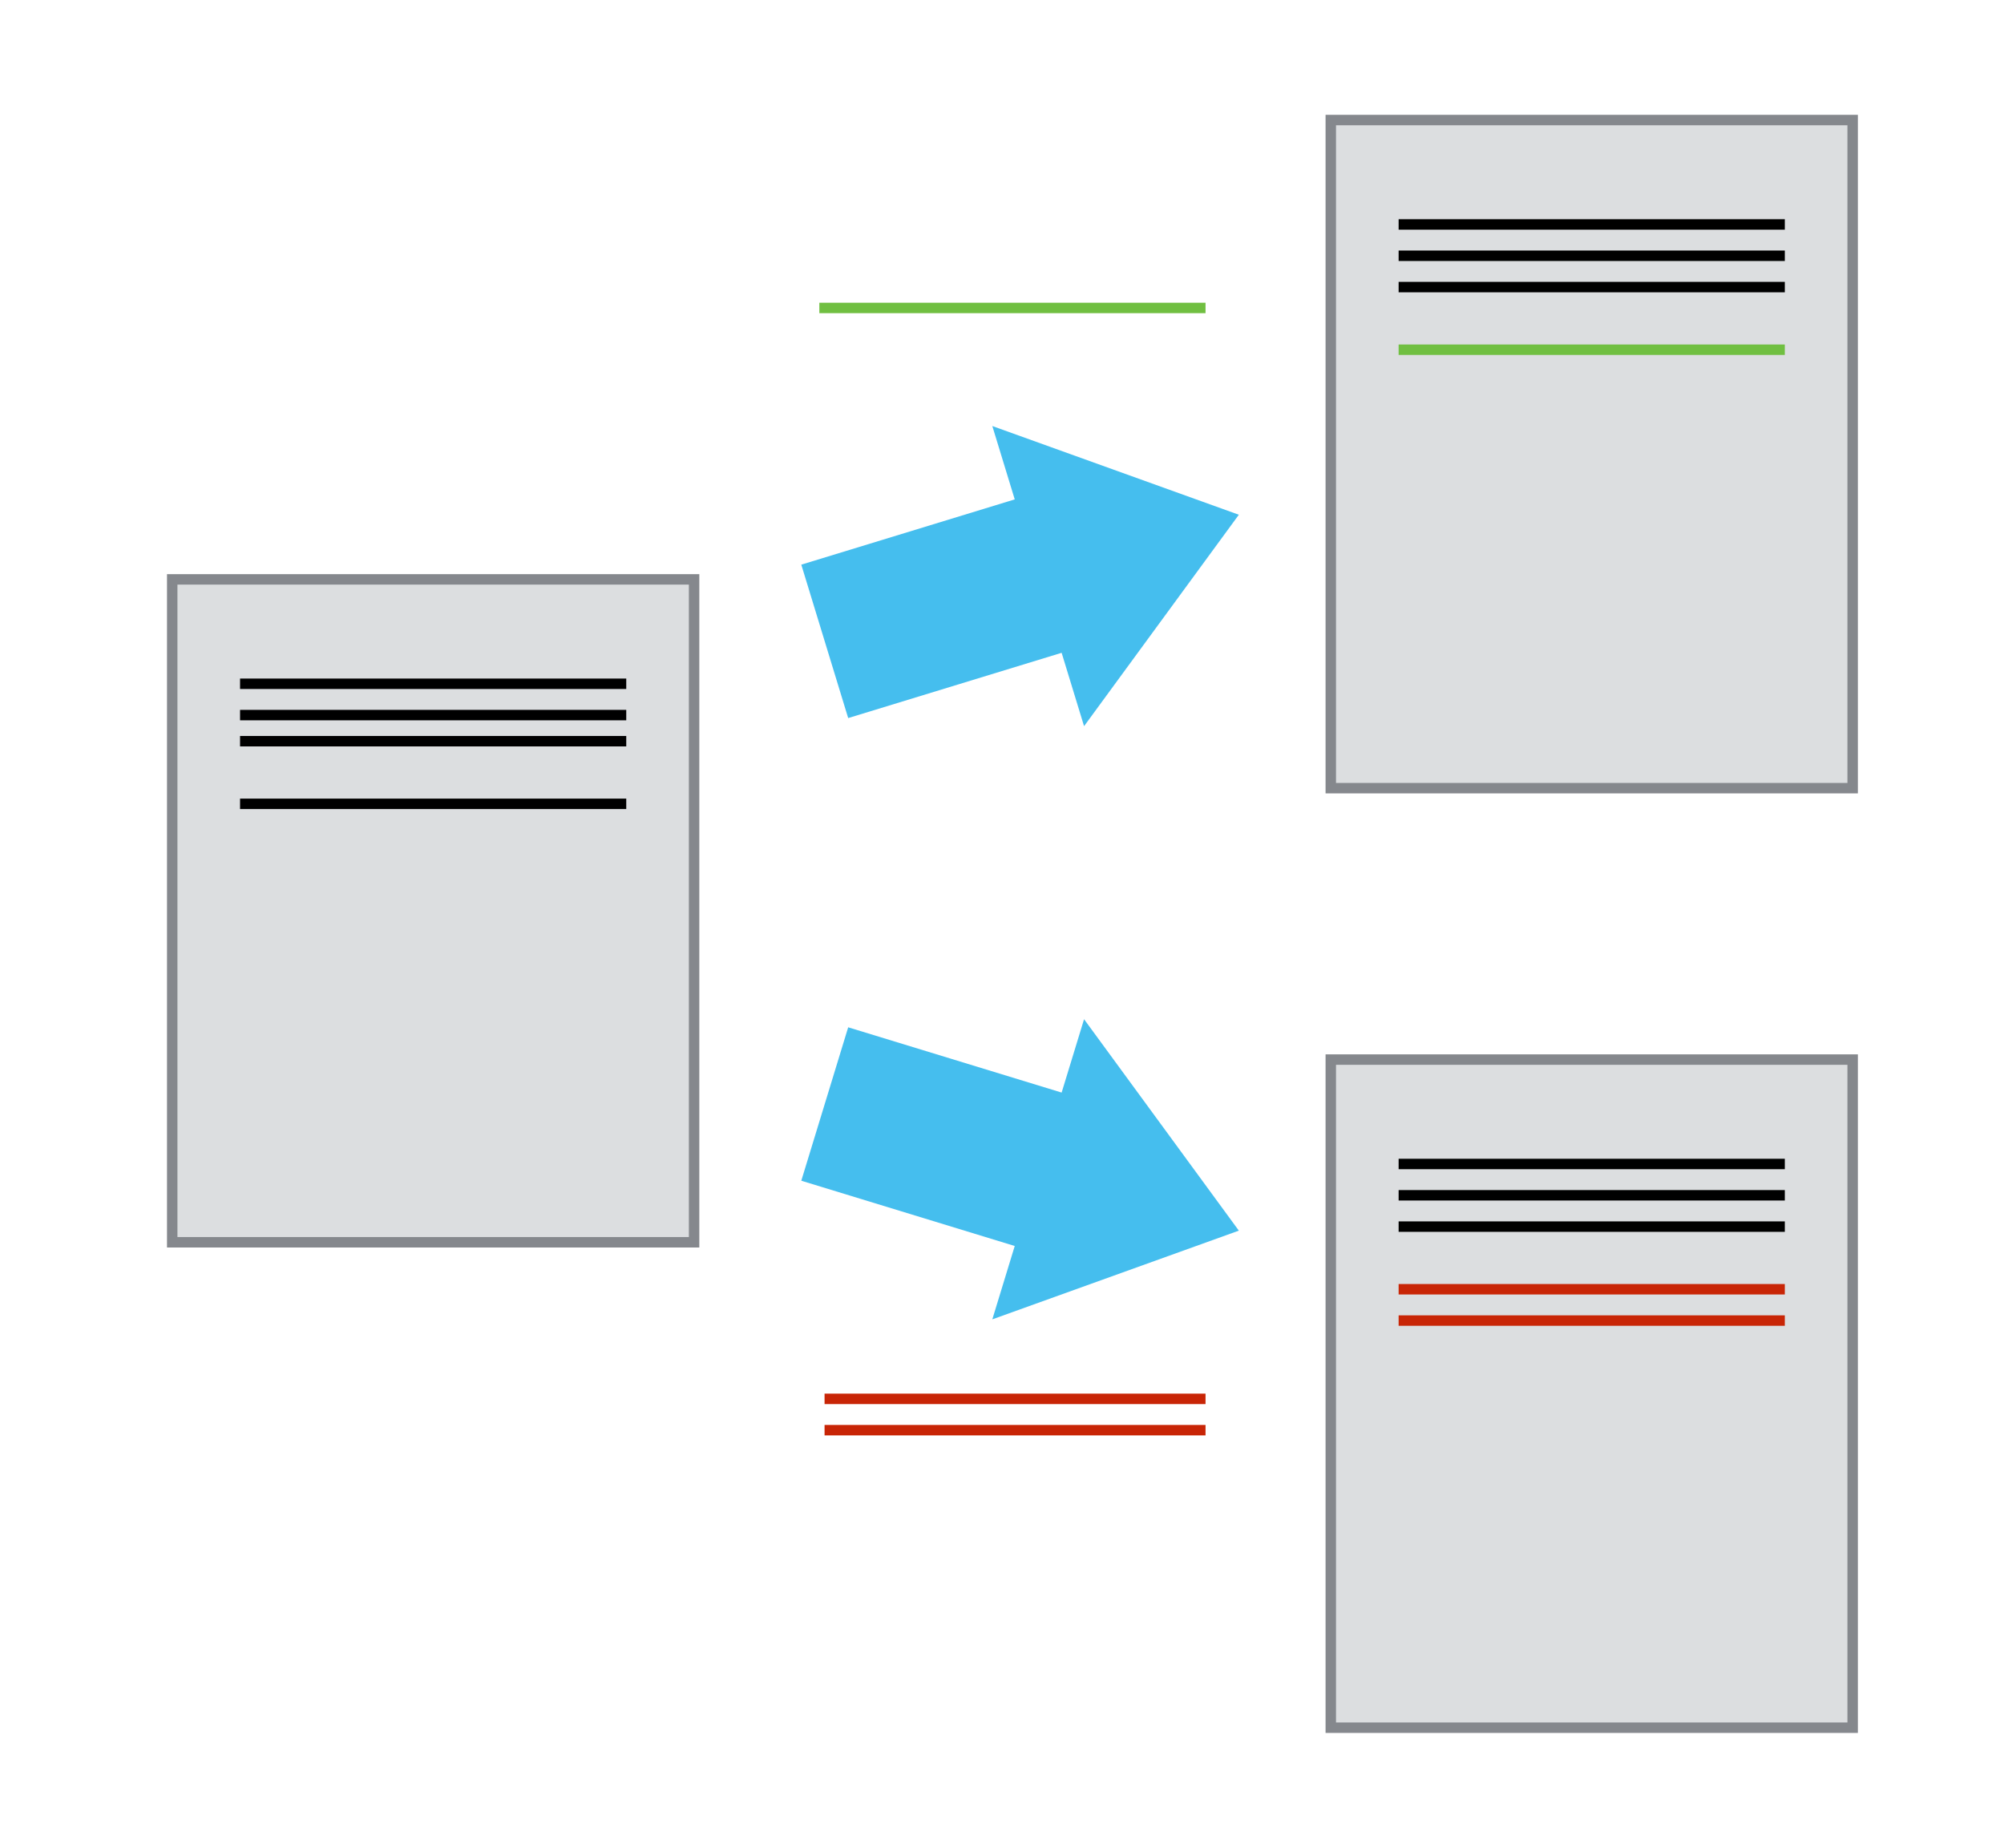
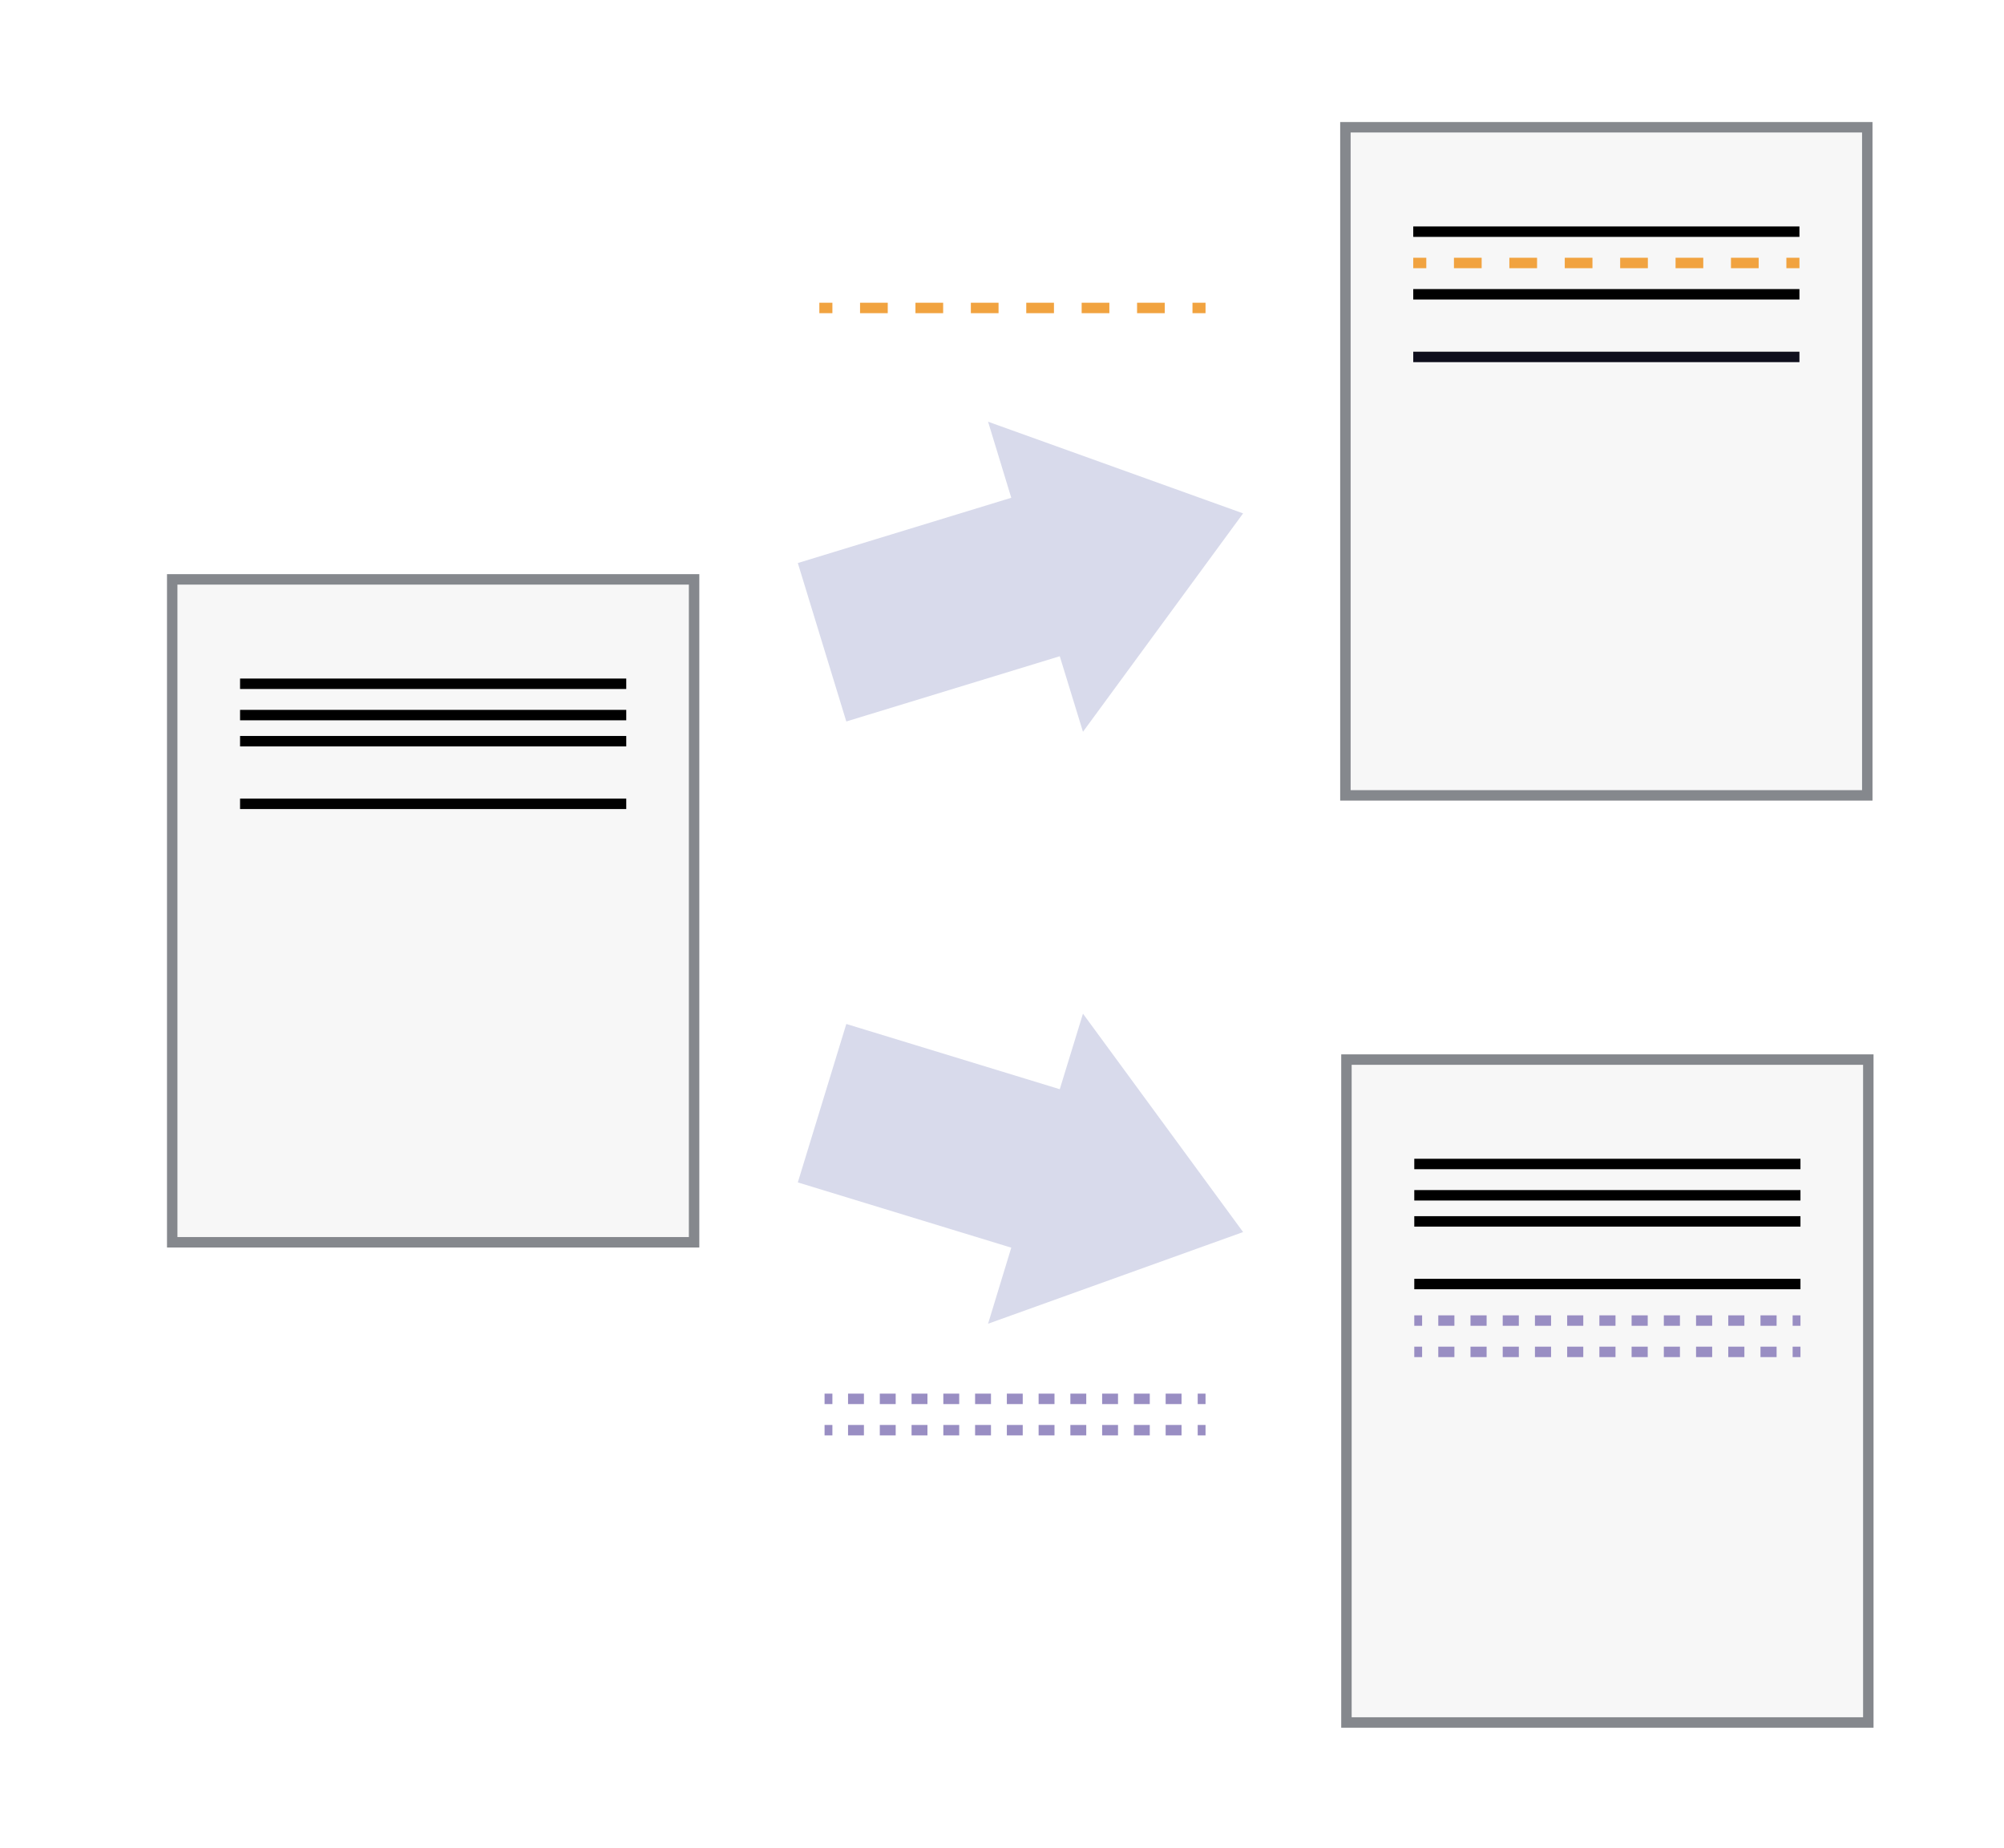
- <svg xmlns="http://www.w3.org/2000/svg" xmlns:xlink="http://www.w3.org/1999/xlink" version="1.1" id="Layer_1" x="0px" y="0px" width="384px" height="354px" viewBox="0 0 384 354" enable-background="new 0 0 384 354" xml:space="preserve">
-   <g>
-     <defs>
-       <rect id="SVGID_1_" x="31.218" y="108.841" width="104" height="131.216" />
-     </defs>
-     <clipPath id="SVGID_2_">
-       <use xlink:href="#SVGID_1_" overflow="visible" />
-     </clipPath>
-     <rect x="33" y="111" clip-path="url(#SVGID_2_)" fill="#DCDEE0" width="100" height="127" />
-     <rect x="33" y="111" clip-path="url(#SVGID_2_)" fill="none" stroke="#85888D" stroke-width="2" width="100" height="127" />
-   </g>
-   <g>
-     <defs>
-       <rect id="SVGID_3_" x="45.334" y="128.688" width="75.805" height="4" />
-     </defs>
-     <clipPath id="SVGID_4_">
-       <use xlink:href="#SVGID_3_" overflow="visible" />
-     </clipPath>
-     <line clip-path="url(#SVGID_4_)" fill="none" stroke="#000000" stroke-width="2" x1="46" y1="131" x2="120" y2="131" />
-   </g>
-   <g>
-     <defs>
-       <rect id="SVGID_5_" x="45.334" y="134.519" width="75.805" height="4" />
-     </defs>
-     <clipPath id="SVGID_6_">
-       <use xlink:href="#SVGID_5_" overflow="visible" />
-     </clipPath>
-     <line clip-path="url(#SVGID_6_)" fill="none" stroke="#000000" stroke-width="2" x1="46" y1="137" x2="120" y2="137" />
-   </g>
-   <g>
-     <defs>
-       <rect id="SVGID_7_" x="45.334" y="140.348" width="75.805" height="4" />
-     </defs>
-     <clipPath id="SVGID_8_">
-       <use xlink:href="#SVGID_7_" overflow="visible" />
-     </clipPath>
-     <line clip-path="url(#SVGID_8_)" fill="none" stroke="#000000" stroke-width="2" x1="46" y1="142" x2="120" y2="142" />
-   </g>
-   <g>
-     <defs>
-       <rect id="SVGID_9_" x="45.334" y="152.006" width="75.805" height="4" />
-     </defs>
-     <clipPath id="SVGID_10_">
-       <use xlink:href="#SVGID_9_" overflow="visible" />
-     </clipPath>
-     <line clip-path="url(#SVGID_10_)" fill="none" stroke="#000000" stroke-width="2" x1="46" y1="154" x2="120" y2="154" />
-   </g>
-   <g>
-     <defs>
-       <rect id="SVGID_11_" x="253.198" y="21.402" width="104" height="131.216" />
-     </defs>
-     <clipPath id="SVGID_12_">
-       <use xlink:href="#SVGID_11_" overflow="visible" />
-     </clipPath>
-     <rect x="255" y="23" clip-path="url(#SVGID_12_)" fill="#DCDEE0" width="100" height="128" />
-     <rect x="255" y="23" clip-path="url(#SVGID_12_)" fill="none" stroke="#85888D" stroke-width="2" width="100" height="128" />
-   </g>
-   <g>
-     <defs>
-       <rect id="SVGID_13_" x="267.314" y="41.25" width="75.805" height="4" />
-     </defs>
-     <clipPath id="SVGID_14_">
-       <use xlink:href="#SVGID_13_" overflow="visible" />
-     </clipPath>
-     <line clip-path="url(#SVGID_14_)" fill="none" stroke="#000000" stroke-width="2" x1="268" y1="43" x2="342" y2="43" />
-   </g>
-   <g>
-     <defs>
-       <rect id="SVGID_15_" x="267.314" y="47.08" width="75.805" height="4" />
-     </defs>
-     <clipPath id="SVGID_16_">
-       <use xlink:href="#SVGID_15_" overflow="visible" />
-     </clipPath>
-     <line clip-path="url(#SVGID_16_)" fill="none" stroke="#000000" stroke-width="2" x1="268" y1="49" x2="342" y2="49" />
-   </g>
-   <g>
-     <defs>
-       <rect id="SVGID_17_" x="267.314" y="52.909" width="75.805" height="4" />
-     </defs>
-     <clipPath id="SVGID_18_">
-       <use xlink:href="#SVGID_17_" overflow="visible" />
-     </clipPath>
-     <line clip-path="url(#SVGID_18_)" fill="none" stroke="#000000" stroke-width="2" x1="268" y1="55" x2="342" y2="55" />
-   </g>
-   <g>
-     <defs>
-       <rect id="SVGID_19_" x="267.314" y="64.567" width="75.805" height="4" />
-     </defs>
-     <clipPath id="SVGID_20_">
-       <use xlink:href="#SVGID_19_" overflow="visible" />
-     </clipPath>
-     <line clip-path="url(#SVGID_20_)" fill="none" stroke="#70BF41" stroke-width="2" x1="268" y1="67" x2="342" y2="67" />
-   </g>
-   <g>
-     <defs>
-       <rect id="SVGID_21_" x="155.796" y="57.292" width="75.806" height="4" />
-     </defs>
-     <clipPath id="SVGID_22_">
-       <use xlink:href="#SVGID_21_" overflow="visible" />
-     </clipPath>
-     <line clip-path="url(#SVGID_22_)" fill="none" stroke="#70BF41" stroke-width="2" x1="157" y1="59" x2="231" y2="59" />
-   </g>
-   <polygon fill="#45BEEE" points="203.427,125.067 207.724,139.122 237.382,98.616 190.144,81.62 194.44,95.675 153.541,108.179   162.527,137.571 " />
-   <g>
-     <defs>
-       <rect id="SVGID_23_" x="253.198" y="201.382" width="104" height="131.216" />
-     </defs>
-     <clipPath id="SVGID_24_">
-       <use xlink:href="#SVGID_23_" overflow="visible" />
-     </clipPath>
-     <rect x="255" y="203" clip-path="url(#SVGID_24_)" fill="#DCDEE0" width="100" height="128" />
-     <rect x="255" y="203" clip-path="url(#SVGID_24_)" fill="none" stroke="#85888D" stroke-width="2" width="100" height="128" />
-   </g>
-   <g>
-     <defs>
-       <rect id="SVGID_25_" x="267.314" y="221.229" width="75.805" height="4" />
-     </defs>
-     <clipPath id="SVGID_26_">
-       <use xlink:href="#SVGID_25_" overflow="visible" />
-     </clipPath>
-     <line clip-path="url(#SVGID_26_)" fill="none" stroke="#000000" stroke-width="2" x1="268" y1="223" x2="342" y2="223" />
-   </g>
-   <g>
-     <defs>
-       <rect id="SVGID_27_" x="267.314" y="227.059" width="75.805" height="4" />
-     </defs>
-     <clipPath id="SVGID_28_">
-       <use xlink:href="#SVGID_27_" overflow="visible" />
-     </clipPath>
-     <line clip-path="url(#SVGID_28_)" fill="none" stroke="#000000" stroke-width="2" x1="268" y1="229" x2="342" y2="229" />
-   </g>
-   <g>
-     <defs>
-       <rect id="SVGID_29_" x="267.314" y="232.888" width="75.805" height="4" />
-     </defs>
-     <clipPath id="SVGID_30_">
-       <use xlink:href="#SVGID_29_" overflow="visible" />
-     </clipPath>
-     <line clip-path="url(#SVGID_30_)" fill="none" stroke="#000000" stroke-width="2" x1="268" y1="235" x2="342" y2="235" />
-   </g>
-   <g>
-     <defs>
-       <rect id="SVGID_31_" x="267.314" y="244.547" width="75.805" height="4" />
-     </defs>
-     <clipPath id="SVGID_32_">
-       <use xlink:href="#SVGID_31_" overflow="visible" />
-     </clipPath>
-     <line clip-path="url(#SVGID_32_)" fill="none" stroke="#C82506" stroke-width="2" x1="268" y1="247" x2="342" y2="247" />
-   </g>
-   <polygon fill="#45BEEE" points="194.44,238.713 190.144,252.767 237.382,235.771 207.724,195.266 203.427,209.32 162.527,196.815   153.541,226.208 " />
-   <g>
-     <defs>
-       <rect id="SVGID_33_" x="267.314" y="250.547" width="75.805" height="4" />
-     </defs>
-     <clipPath id="SVGID_34_">
-       <use xlink:href="#SVGID_33_" overflow="visible" />
-     </clipPath>
-     <line clip-path="url(#SVGID_34_)" fill="none" stroke="#C82506" stroke-width="2" x1="268" y1="253" x2="342" y2="253" />
-   </g>
-   <g>
-     <defs>
-       <rect id="SVGID_35_" x="156.559" y="265.692" width="75.806" height="4" />
-     </defs>
-     <clipPath id="SVGID_36_">
-       <use xlink:href="#SVGID_35_" overflow="visible" />
-     </clipPath>
-     <line clip-path="url(#SVGID_36_)" fill="none" stroke="#C82506" stroke-width="2" x1="158" y1="268" x2="231" y2="268" />
-   </g>
-   <g>
-     <defs>
-       <rect id="SVGID_37_" x="156.559" y="271.692" width="75.806" height="4" />
-     </defs>
-     <clipPath id="SVGID_38_">
-       <use xlink:href="#SVGID_37_" overflow="visible" />
-     </clipPath>
-     <line clip-path="url(#SVGID_38_)" fill="none" stroke="#C82506" stroke-width="2" x1="158" y1="274" x2="231" y2="274" />
+ <svg xmlns="http://www.w3.org/2000/svg" xmlns:xlink="http://www.w3.org/1999/xlink" version="1.1" id="Layer_1" x="0px" y="0px" viewBox="0 0 384 354" style="enable-background:new 0 0 384 354;" xml:space="preserve">
+   <style type="text/css">
+ 	.st0{clip-path:url(#SVGID_2_);fill:#F7F7F7;}
+ 	.st1{clip-path:url(#SVGID_4_);fill:#F7F7F7;stroke:#85888D;stroke-width:2;}
+ 	.st2{clip-path:url(#SVGID_6_);fill:none;stroke:#000000;stroke-width:2;}
+ 	.st3{clip-path:url(#SVGID_8_);fill:none;stroke:#000000;stroke-width:2;}
+ 	.st4{clip-path:url(#SVGID_10_);fill:none;stroke:#000000;stroke-width:2;}
+ 	.st5{clip-path:url(#SVGID_12_);fill:none;stroke:#000000;stroke-width:2;}
+ 	.st6{clip-path:url(#SVGID_14_);fill:#F7F7F7;}
+ 	.st7{clip-path:url(#SVGID_16_);fill:#F7F7F7;stroke:#85888D;stroke-width:2;}
+ 	.st8{clip-path:url(#SVGID_18_);fill:none;stroke:#000000;stroke-width:2;}
+ 	.st9{clip-path:url(#SVGID_20_);}
+ 	.st10{fill:none;stroke:#F1A340;stroke-width:2;}
+ 	.st11{fill:none;stroke:#F1A340;stroke-width:2;stroke-dasharray:5.308,5.308;}
+ 	.st12{clip-path:url(#SVGID_22_);fill:none;stroke:#000000;stroke-width:2;}
+ 	.st13{clip-path:url(#SVGID_24_);fill:none;stroke:#00000F;stroke-width:2;stroke-opacity:0.941;}
+ 	.st14{clip-path:url(#SVGID_26_);}
+ 	.st15{fill:#D8DAEB;stroke:#D8DAEB;}
+ 	.st16{clip-path:url(#SVGID_28_);}
+ 	.st17{fill:none;stroke:#998EC3;stroke-width:2;}
+ 	.st18{fill:none;stroke:#998EC3;stroke-width:2;stroke-dasharray:3.043,3.043;}
+ 	.st19{clip-path:url(#SVGID_30_);}
+ 	.st20{fill:#F7F7F7;stroke:#FC8D59;}
+ 	.st21{fill:none;stroke:#85888D;stroke-width:2;}
+ 	.st22{fill:none;stroke:#000000;stroke-width:2;}
+ 	.st23{fill:none;stroke:#998EC3;stroke-width:2;stroke-dasharray:3.087,3.087;}
+ </style>
+   <g id="g992">
+     <g id="g12">
+       <g>
+         <defs>
+           <rect id="SVGID_1_" x="31.2" y="108.8" width="104" height="131.2" />
+         </defs>
+         <clipPath id="SVGID_2_">
+           <use xlink:href="#SVGID_1_" style="overflow:visible;" />
+         </clipPath>
+         <rect id="rect8" x="33" y="111" class="st0" width="100" height="127" />
+       </g>
+       <g>
+         <defs>
+           <rect id="SVGID_3_" x="31.2" y="108.8" width="104" height="131.2" />
+         </defs>
+         <clipPath id="SVGID_4_">
+           <use xlink:href="#SVGID_3_" style="overflow:visible;" />
+         </clipPath>
+         <rect id="rect10" x="33" y="111" class="st1" width="100" height="127" />
+       </g>
+     </g>
+     <g id="g22">
+       <g>
+         <defs>
+           <rect id="SVGID_5_" x="45.3" y="128.7" width="75.8" height="4" />
+         </defs>
+         <clipPath id="SVGID_6_">
+           <use xlink:href="#SVGID_5_" style="overflow:visible;" />
+         </clipPath>
+         <line id="line20" class="st2" x1="46" y1="131" x2="120" y2="131" />
+       </g>
+     </g>
+     <g id="g32">
+       <g>
+         <defs>
+           <rect id="SVGID_7_" x="45.3" y="134.5" width="75.8" height="4" />
+         </defs>
+         <clipPath id="SVGID_8_">
+           <use xlink:href="#SVGID_7_" style="overflow:visible;" />
+         </clipPath>
+         <line id="line30" class="st3" x1="46" y1="137" x2="120" y2="137" />
+       </g>
+     </g>
+     <g id="g42">
+       <g>
+         <defs>
+           <rect id="SVGID_9_" x="45.3" y="140.3" width="75.8" height="4" />
+         </defs>
+         <clipPath id="SVGID_10_">
+           <use xlink:href="#SVGID_9_" style="overflow:visible;" />
+         </clipPath>
+         <line id="line40" class="st4" x1="46" y1="142" x2="120" y2="142" />
+       </g>
+     </g>
+     <g id="g52">
+       <g>
+         <defs>
+           <rect id="SVGID_11_" x="45.3" y="152" width="75.8" height="4" />
+         </defs>
+         <clipPath id="SVGID_12_">
+           <use xlink:href="#SVGID_11_" style="overflow:visible;" />
+         </clipPath>
+         <line id="line50" class="st5" x1="46" y1="154" x2="120" y2="154" />
+       </g>
+     </g>
+     <g id="g64" transform="translate(2.802002,1.381989)">
+       <g>
+         <defs>
+           <rect id="SVGID_13_" x="253.2" y="21.4" width="104" height="131.2" />
+         </defs>
+         <clipPath id="SVGID_14_">
+           <use xlink:href="#SVGID_13_" style="overflow:visible;" />
+         </clipPath>
+         <rect id="rect60" x="255" y="23" class="st6" width="100" height="128" />
+       </g>
+       <g>
+         <defs>
+           <rect id="SVGID_15_" x="253.2" y="21.4" width="104" height="131.2" />
+         </defs>
+         <clipPath id="SVGID_16_">
+           <use xlink:href="#SVGID_15_" style="overflow:visible;" />
+         </clipPath>
+         <rect id="rect62" x="255" y="23" class="st7" width="100" height="128" />
+       </g>
+     </g>
+     <g id="g74" transform="translate(2.802002,1.381989)">
+       <g>
+         <defs>
+           <rect id="SVGID_17_" x="267.3" y="41.2" width="75.8" height="4" />
+         </defs>
+         <clipPath id="SVGID_18_">
+           <use xlink:href="#SVGID_17_" style="overflow:visible;" />
+         </clipPath>
+         <line id="line72" class="st8" x1="268" y1="43" x2="342" y2="43" />
+       </g>
+     </g>
+     <g id="g84" transform="translate(2.802002,1.381989)">
+       <g>
+         <defs>
+           <rect id="SVGID_19_" x="267.3" y="47.1" width="75.8" height="4" />
+         </defs>
+         <clipPath id="SVGID_20_">
+           <use xlink:href="#SVGID_19_" style="overflow:visible;" />
+         </clipPath>
+         <g id="line82" class="st9">
+           <g>
+             <line class="st10" x1="268" y1="49" x2="270.5" y2="49" />
+             <line class="st11" x1="275.8" y1="49" x2="336.8" y2="49" />
+             <line class="st10" x1="339.5" y1="49" x2="342" y2="49" />
+           </g>
+         </g>
+       </g>
+     </g>
+     <g id="g94" transform="translate(2.802002,1.381989)">
+       <g>
+         <defs>
+           <rect id="SVGID_21_" x="267.3" y="52.9" width="75.8" height="4" />
+         </defs>
+         <clipPath id="SVGID_22_">
+           <use xlink:href="#SVGID_21_" style="overflow:visible;" />
+         </clipPath>
+         <line id="line92" class="st12" x1="268" y1="55" x2="342" y2="55" />
+       </g>
+     </g>
+     <g id="g104" transform="translate(2.802002,1.381989)">
+       <g>
+         <defs>
+           <rect id="SVGID_23_" x="267.3" y="64.6" width="75.8" height="4" />
+         </defs>
+         <clipPath id="SVGID_24_">
+           <use xlink:href="#SVGID_23_" style="overflow:visible;" />
+         </clipPath>
+         <line id="line102" class="st13" x1="268" y1="67" x2="342" y2="67" />
+       </g>
+     </g>
+     <g id="g114">
+       <g>
+         <defs>
+           <rect id="SVGID_25_" x="155.8" y="57.3" width="75.8" height="4" />
+         </defs>
+         <clipPath id="SVGID_26_">
+           <use xlink:href="#SVGID_25_" style="overflow:visible;" />
+         </clipPath>
+         <g id="line112" class="st14">
+           <g>
+             <line class="st10" x1="157" y1="59" x2="159.5" y2="59" />
+             <line class="st11" x1="164.8" y1="59" x2="225.8" y2="59" />
+             <line class="st10" x1="228.5" y1="59" x2="231" y2="59" />
+           </g>
+         </g>
+       </g>
+     </g>
+     <polygon id="polygon116" class="st15" points="203.4,125.1 207.7,139.1 237.4,98.6 190.1,81.6 194.4,95.7 153.5,108.2 162.5,137.6     " />
+     <polygon id="polygon170" class="st15" points="194.4,238.7 190.1,252.8 237.4,235.8 207.7,195.3 203.4,209.3 162.5,196.8    153.5,226.2  " />
+     <g id="g190">
+       <g>
+         <defs>
+           <rect id="SVGID_27_" x="156.6" y="265.7" width="75.8" height="4" />
+         </defs>
+         <clipPath id="SVGID_28_">
+           <use xlink:href="#SVGID_27_" style="overflow:visible;" />
+         </clipPath>
+         <g id="line188" class="st16">
+           <g>
+             <line class="st17" x1="158" y1="268" x2="159.5" y2="268" />
+             <line class="st18" x1="162.5" y1="268" x2="228" y2="268" />
+             <line class="st17" x1="229.5" y1="268" x2="231" y2="268" />
+           </g>
+         </g>
+       </g>
+     </g>
+     <g id="g200">
+       <g>
+         <defs>
+           <rect id="SVGID_29_" x="156.6" y="271.7" width="75.8" height="4" />
+         </defs>
+         <clipPath id="SVGID_30_">
+           <use xlink:href="#SVGID_29_" style="overflow:visible;" />
+         </clipPath>
+         <g id="line198" class="st19">
+           <g>
+             <line class="st17" x1="158" y1="274" x2="159.5" y2="274" />
+             <line class="st18" x1="162.5" y1="274" x2="228" y2="274" />
+             <line class="st17" x1="229.5" y1="274" x2="231" y2="274" />
+           </g>
+         </g>
+       </g>
+     </g>
+     <rect id="rect2-3" x="258" y="203" class="st20" width="100" height="127" />
+     <rect id="rect4-6" x="258" y="203" class="st21" width="100" height="127" />
+     <line id="line6-7" class="st22" x1="271" y1="223" x2="345" y2="223" />
+     <line id="line8-5" class="st22" x1="271" y1="229" x2="345" y2="229" />
+     <line id="line10-3" class="st22" x1="271" y1="234" x2="345" y2="234" />
+     <line id="line12-5" class="st22" x1="271" y1="246" x2="345" y2="246" />
+     <g id="line54-6">
+       <g>
+         <line class="st17" x1="271" y1="253" x2="272.5" y2="253" />
+         <line class="st23" x1="275.6" y1="253" x2="342" y2="253" />
+         <line class="st17" x1="343.5" y1="253" x2="345" y2="253" />
+       </g>
+     </g>
+     <g id="line56-2">
+       <g>
+         <line class="st17" x1="271" y1="259" x2="272.5" y2="259" />
+         <line class="st23" x1="275.6" y1="259" x2="342" y2="259" />
+         <line class="st17" x1="343.5" y1="259" x2="345" y2="259" />
+       </g>
+     </g>
  </g>
</svg>
